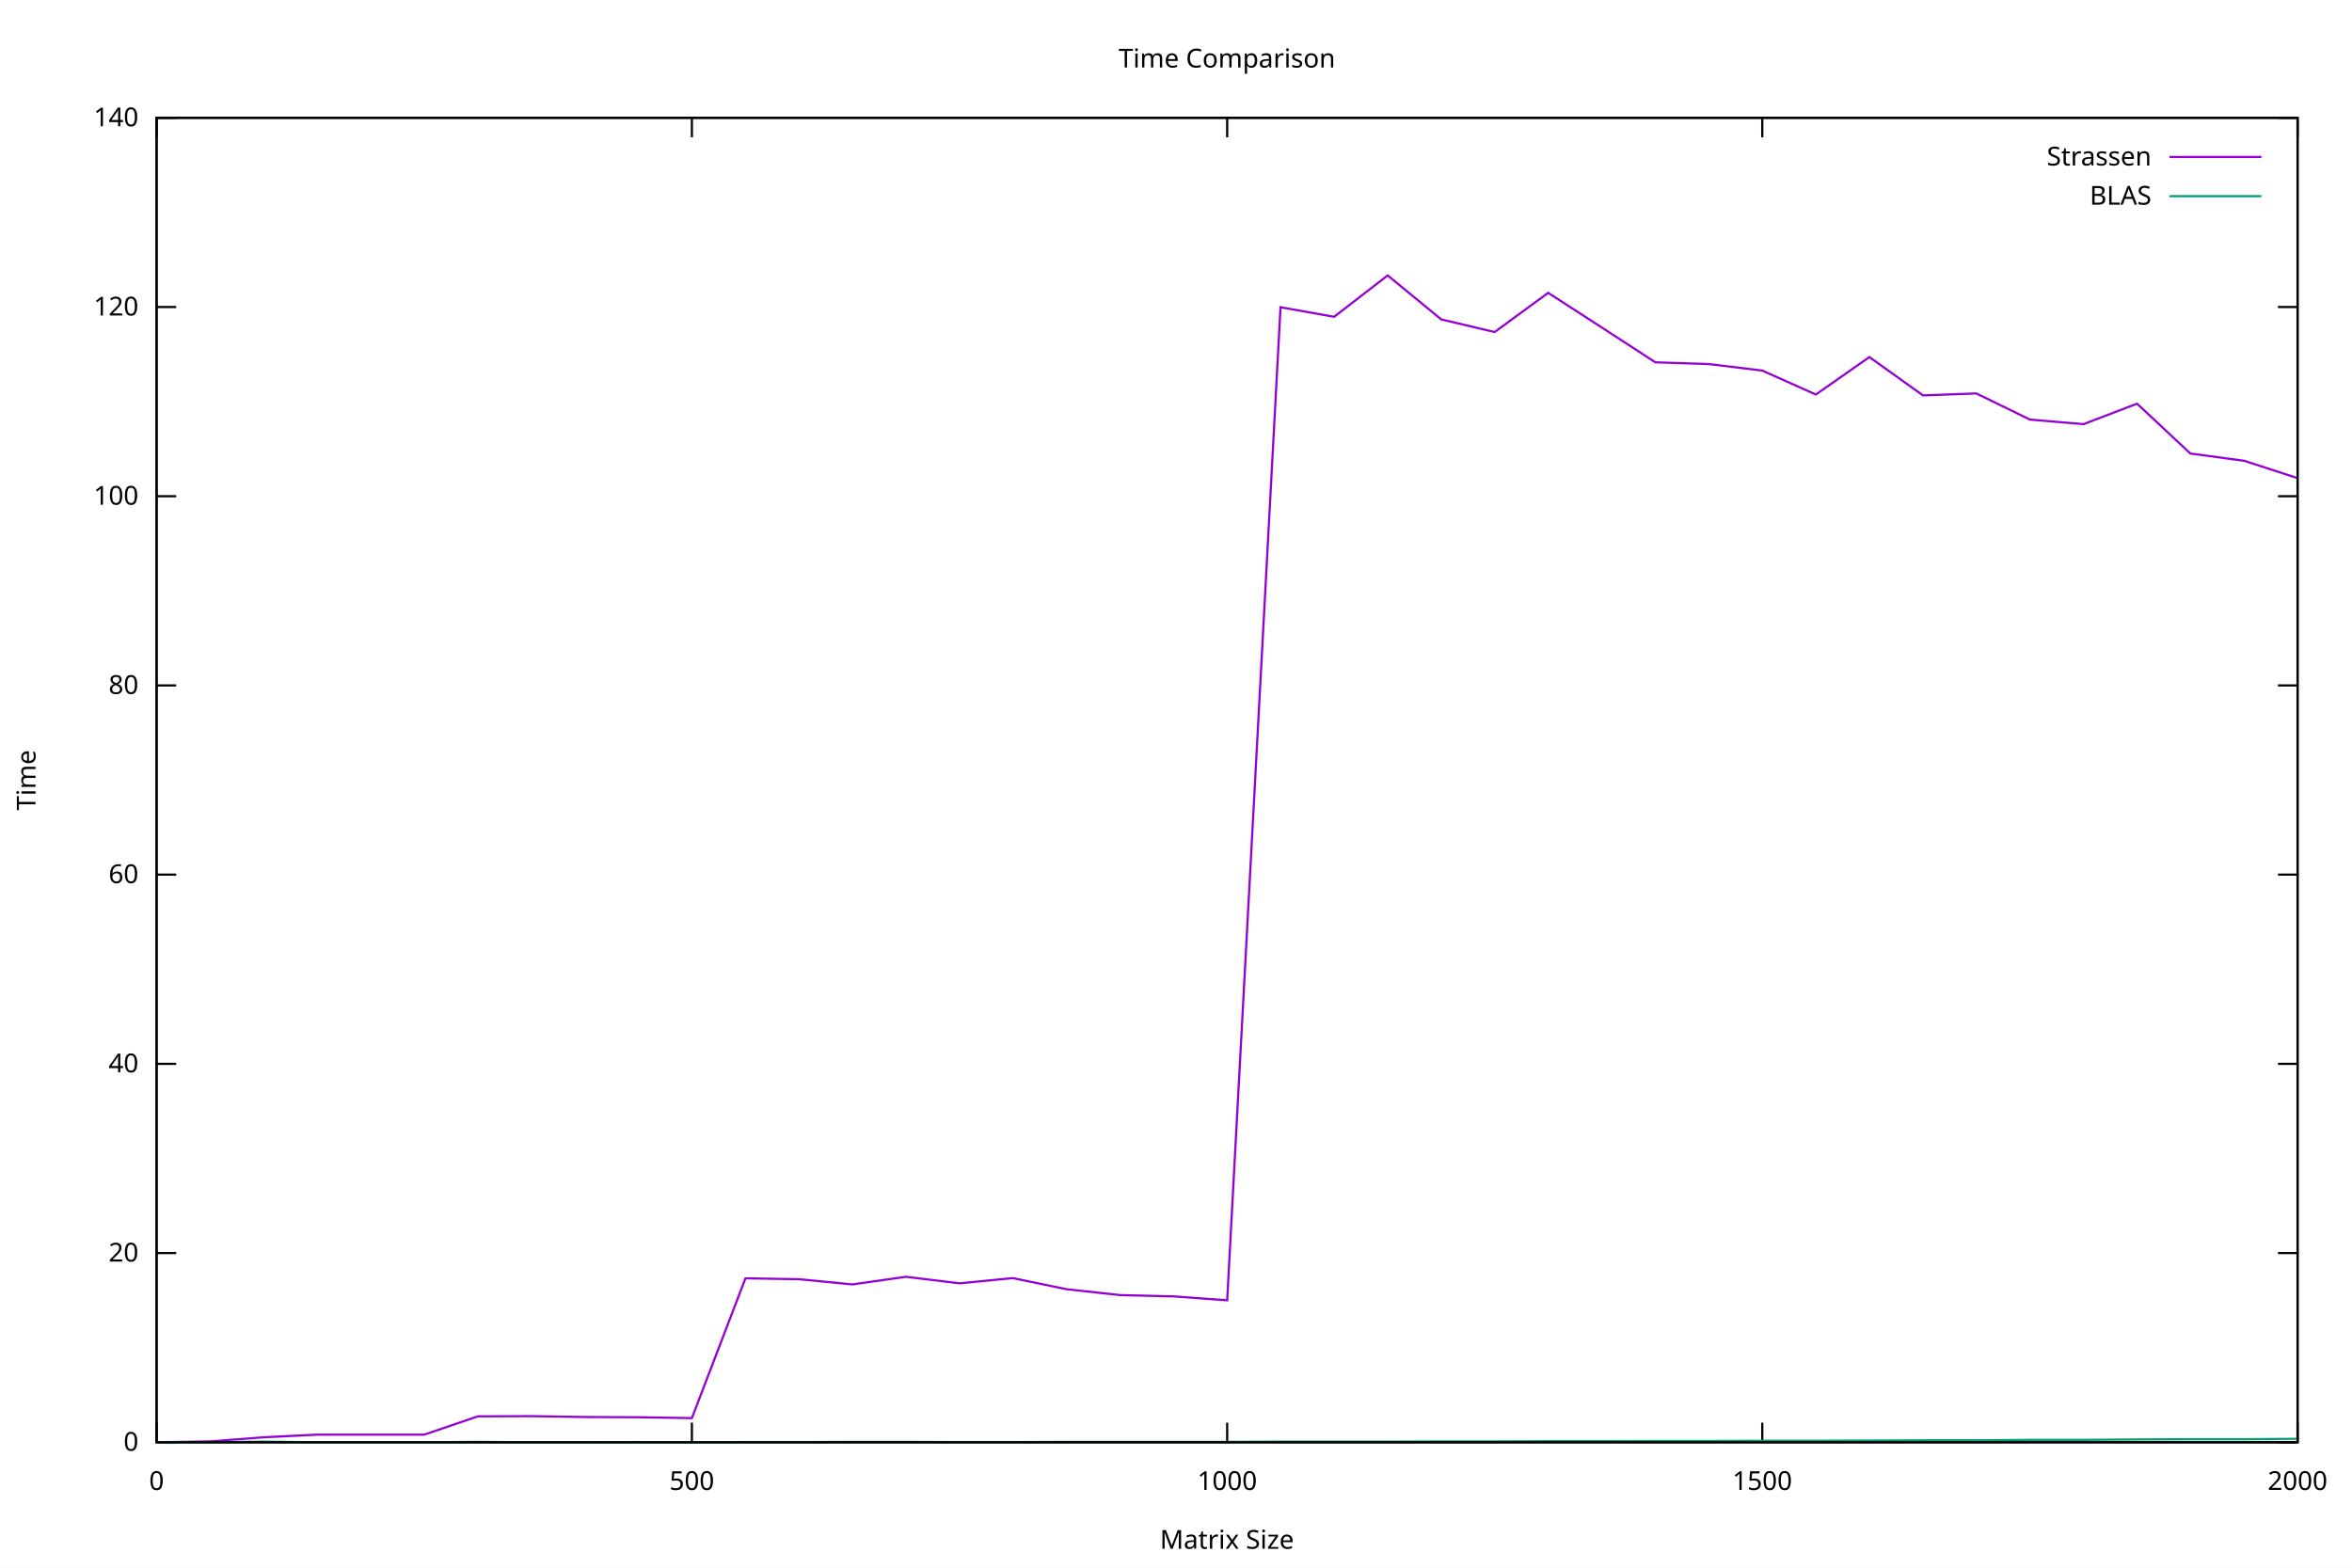
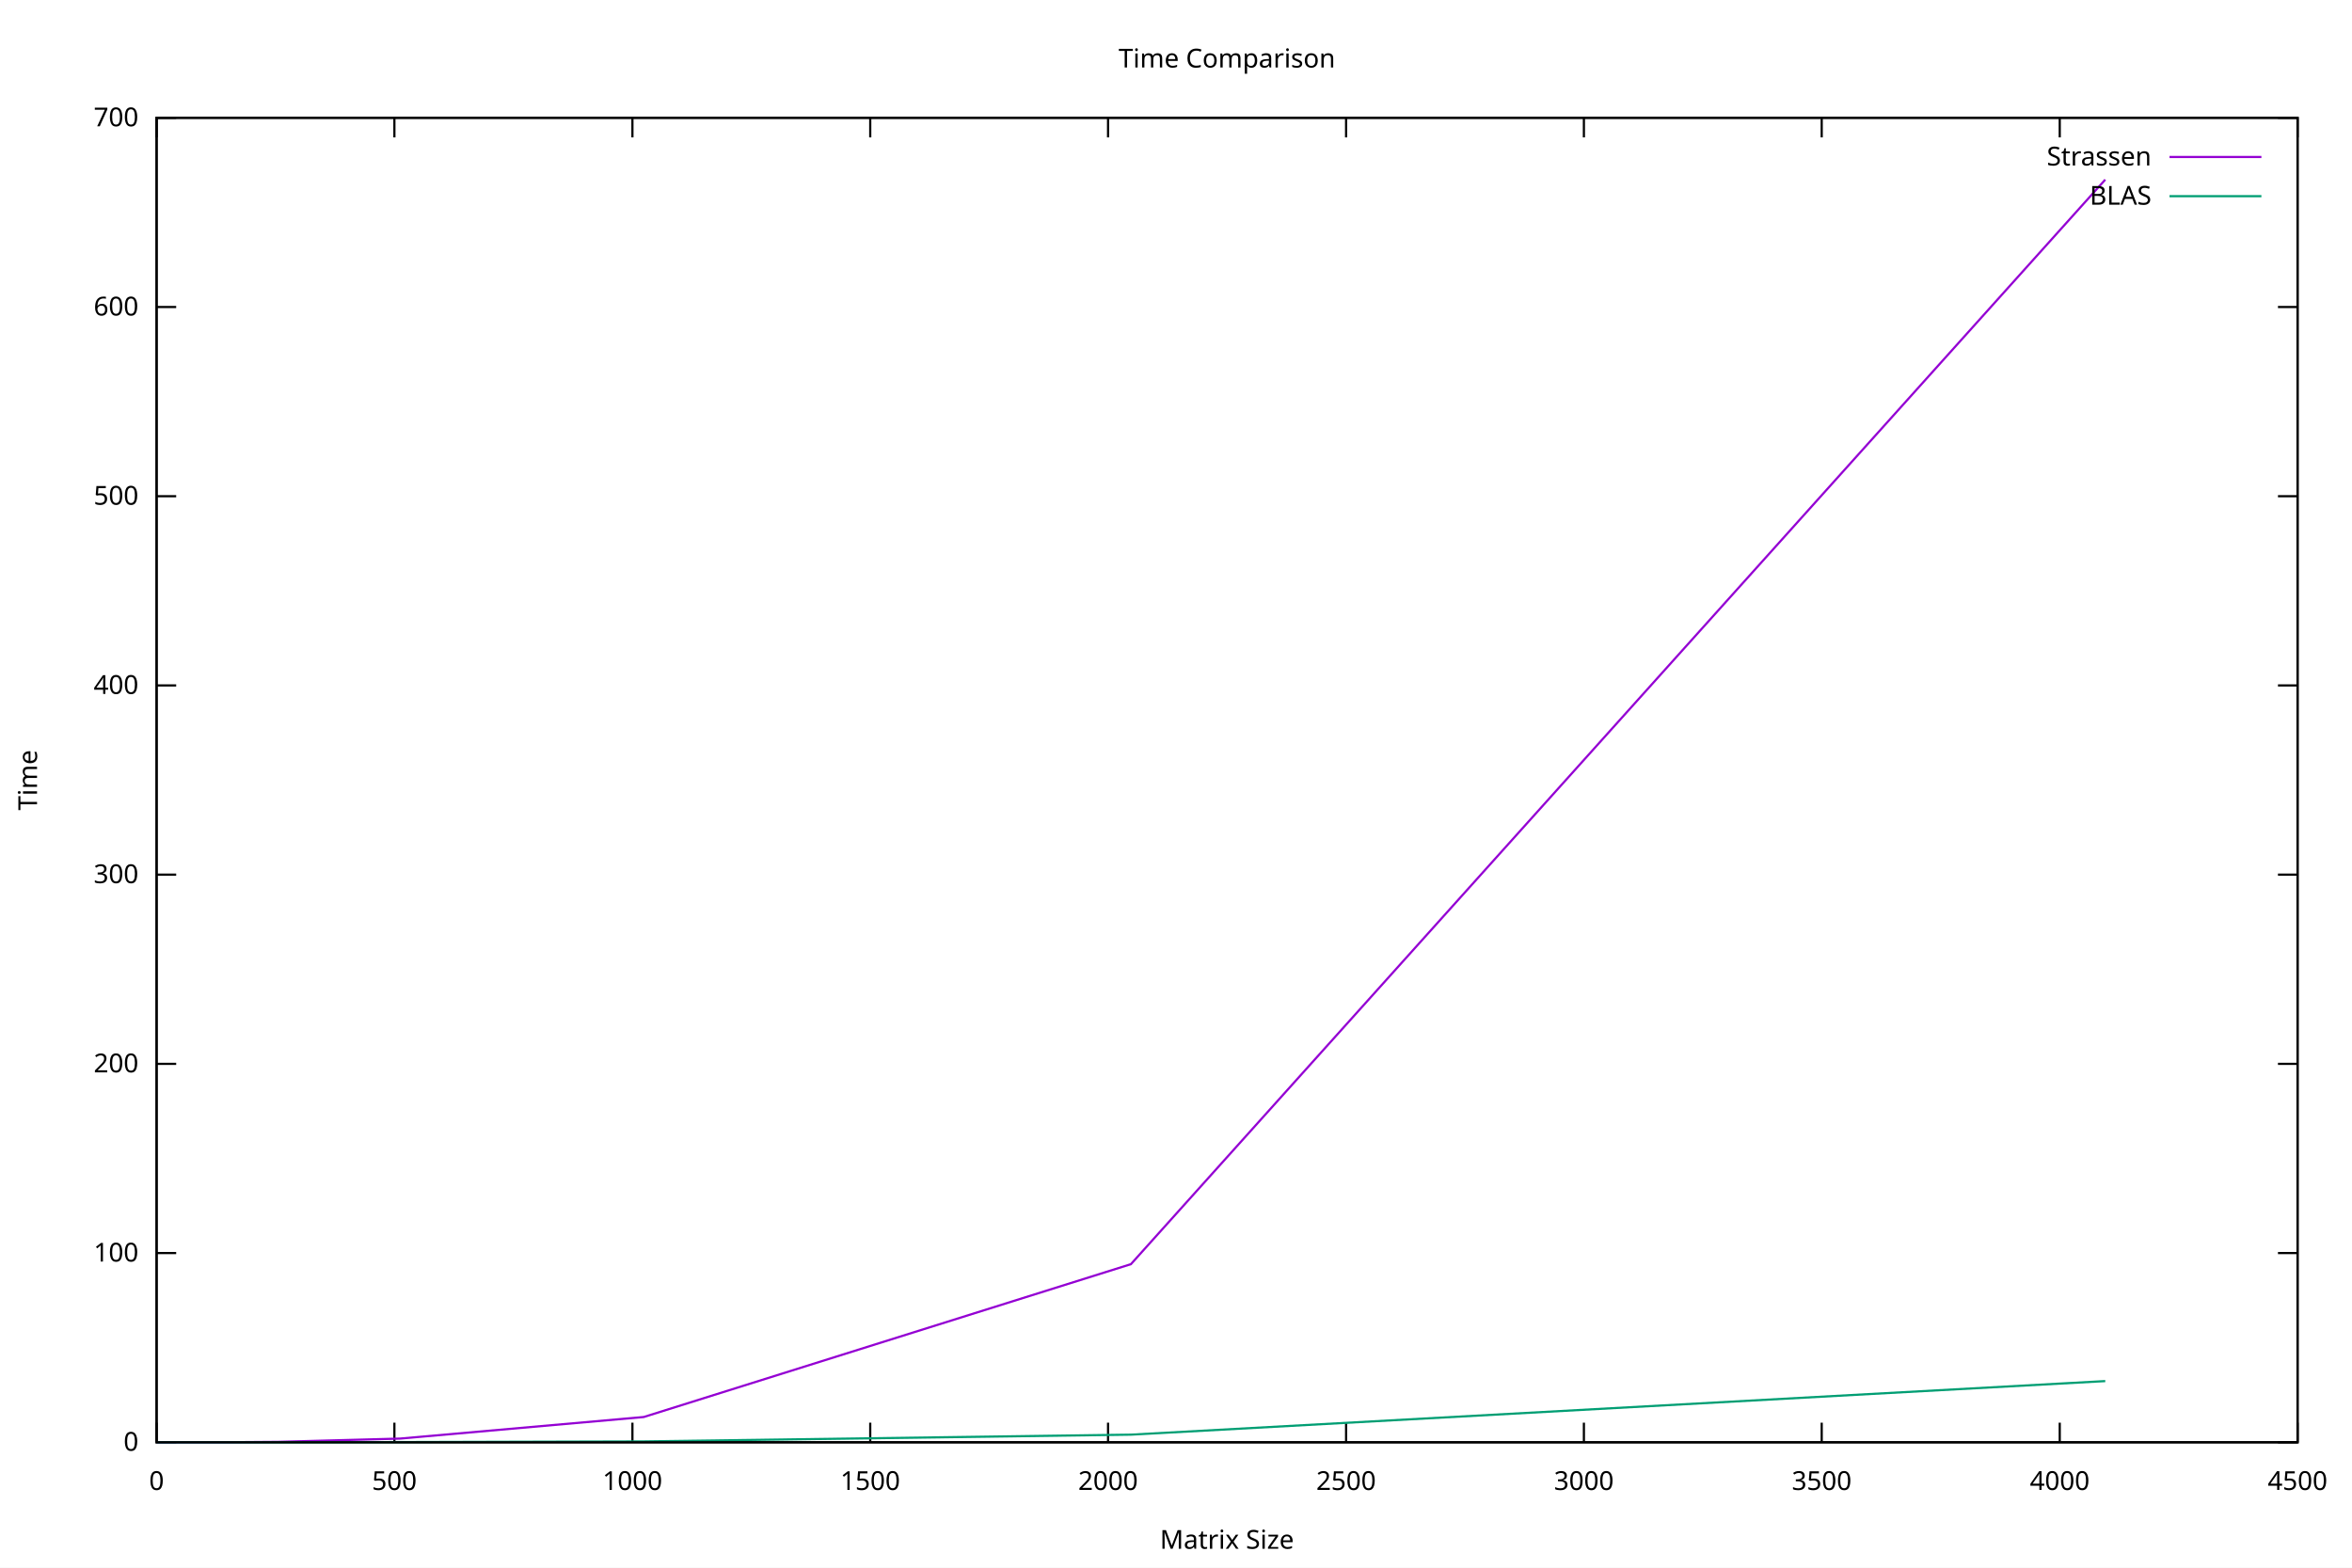
<svg xmlns="http://www.w3.org/2000/svg" xmlns:xlink="http://www.w3.org/1999/xlink" width="1080" height="720" viewBox="0 0 1080 720">
  <g id="gnuplot_canvas">
    <rect x="0" y="0" width="1080" height="720" fill="#ffffff" />
    <defs>
      <circle id="gpDot" r="0.5" stroke-width="0.5" />
      <path id="gpPt0" stroke-width="0.222" stroke="currentColor" d="M-1,0 h2 M0,-1 v2" />
      <path id="gpPt1" stroke-width="0.222" stroke="currentColor" d="M-1,-1 L1,1 M1,-1 L-1,1" />
      <path id="gpPt2" stroke-width="0.222" stroke="currentColor" d="M-1,0 L1,0 M0,-1 L0,1 M-1,-1 L1,1 M-1,1 L1,-1" />
      <rect id="gpPt3" stroke-width="0.222" stroke="currentColor" x="-1" y="-1" width="2" height="2" />
      <rect id="gpPt4" stroke-width="0.222" stroke="currentColor" fill="currentColor" x="-1" y="-1" width="2" height="2" />
      <circle id="gpPt5" stroke-width="0.222" stroke="currentColor" cx="0" cy="0" r="1" />
      <use xlink:href="#gpPt5" id="gpPt6" fill="currentColor" stroke="none" />
      <path id="gpPt7" stroke-width="0.222" stroke="currentColor" d="M0,-1.33 L-1.33,0.67 L1.33,0.67 z" />
      <use xlink:href="#gpPt7" id="gpPt8" fill="currentColor" stroke="none" />
      <use xlink:href="#gpPt7" id="gpPt9" stroke="currentColor" transform="rotate(180)" />
      <use xlink:href="#gpPt9" id="gpPt10" fill="currentColor" stroke="none" />
      <use xlink:href="#gpPt3" id="gpPt11" stroke="currentColor" transform="rotate(45)" />
      <use xlink:href="#gpPt11" id="gpPt12" fill="currentColor" stroke="none" />
      <path id="gpPt13" stroke-width="0.222" stroke="currentColor" d="M0,1.330 L1.265,0.411 L0.782,-1.067 L-0.782,-1.076 L-1.265,0.411 z" />
      <use xlink:href="#gpPt13" id="gpPt14" fill="currentColor" stroke="none" />
      <filter id="textbox" filterUnits="objectBoundingBox" x="0" y="0" height="1" width="1">
        <feFlood flood-color="#FFFFFF" flood-opacity="1" result="bgnd" />
        <feComposite in="SourceGraphic" in2="bgnd" operator="atop" />
      </filter>
      <filter id="greybox" filterUnits="objectBoundingBox" x="0" y="0" height="1" width="1">
        <feFlood flood-color="lightgrey" flood-opacity="1" result="grey" />
        <feComposite in="SourceGraphic" in2="grey" operator="atop" />
      </filter>
    </defs>
    <g fill="none" color="#FFFFFF" stroke="currentColor" stroke-width="1.00" stroke-linecap="butt" stroke-linejoin="miter">
</g>
    <g fill="none" color="black" stroke="currentColor" stroke-width="1.00" stroke-linecap="butt" stroke-linejoin="miter">
      <path stroke="black" d="M71.9,662.4 L80.9,662.4 M1055.0,662.4 L1046.0,662.4  " />
      <g transform="translate(63.6,666.3)" stroke="none" fill="black" font-family="Verdana" font-size="12.00" text-anchor="end">
        <text>
          <tspan font-family="Verdana"> 0</tspan>
        </text>
      </g>
    </g>
    <g fill="none" color="black" stroke="currentColor" stroke-width="1.00" stroke-linecap="butt" stroke-linejoin="miter">
      <path stroke="black" d="M71.9,575.5 L80.9,575.5 M1055.0,575.5 L1046.0,575.5  " />
      <g transform="translate(63.6,579.4)" stroke="none" fill="black" font-family="Verdana" font-size="12.00" text-anchor="end">
        <text>
-           <tspan font-family="Verdana"> 20</tspan>
+           <tspan font-family="Verdana"> 100</tspan>
        </text>
      </g>
    </g>
    <g fill="none" color="black" stroke="currentColor" stroke-width="1.00" stroke-linecap="butt" stroke-linejoin="miter">
      <path stroke="black" d="M71.9,488.6 L80.9,488.6 M1055.0,488.6 L1046.0,488.6  " />
      <g transform="translate(63.6,492.5)" stroke="none" fill="black" font-family="Verdana" font-size="12.00" text-anchor="end">
        <text>
-           <tspan font-family="Verdana"> 40</tspan>
+           <tspan font-family="Verdana"> 200</tspan>
        </text>
      </g>
    </g>
    <g fill="none" color="black" stroke="currentColor" stroke-width="1.00" stroke-linecap="butt" stroke-linejoin="miter">
      <path stroke="black" d="M71.9,401.7 L80.9,401.7 M1055.0,401.7 L1046.0,401.7  " />
      <g transform="translate(63.6,405.6)" stroke="none" fill="black" font-family="Verdana" font-size="12.00" text-anchor="end">
        <text>
-           <tspan font-family="Verdana"> 60</tspan>
+           <tspan font-family="Verdana"> 300</tspan>
        </text>
      </g>
    </g>
    <g fill="none" color="black" stroke="currentColor" stroke-width="1.00" stroke-linecap="butt" stroke-linejoin="miter">
      <path stroke="black" d="M71.9,314.8 L80.9,314.8 M1055.0,314.8 L1046.0,314.8  " />
      <g transform="translate(63.6,318.7)" stroke="none" fill="black" font-family="Verdana" font-size="12.00" text-anchor="end">
        <text>
-           <tspan font-family="Verdana"> 80</tspan>
+           <tspan font-family="Verdana"> 400</tspan>
        </text>
      </g>
    </g>
    <g fill="none" color="black" stroke="currentColor" stroke-width="1.00" stroke-linecap="butt" stroke-linejoin="miter">
      <path stroke="black" d="M71.9,227.9 L80.9,227.9 M1055.0,227.9 L1046.0,227.9  " />
      <g transform="translate(63.6,231.8)" stroke="none" fill="black" font-family="Verdana" font-size="12.00" text-anchor="end">
        <text>
-           <tspan font-family="Verdana"> 100</tspan>
+           <tspan font-family="Verdana"> 500</tspan>
        </text>
      </g>
    </g>
    <g fill="none" color="black" stroke="currentColor" stroke-width="1.00" stroke-linecap="butt" stroke-linejoin="miter">
      <path stroke="black" d="M71.9,141.0 L80.9,141.0 M1055.0,141.0 L1046.0,141.0  " />
      <g transform="translate(63.6,144.9)" stroke="none" fill="black" font-family="Verdana" font-size="12.00" text-anchor="end">
        <text>
-           <tspan font-family="Verdana"> 120</tspan>
+           <tspan font-family="Verdana"> 600</tspan>
        </text>
      </g>
    </g>
    <g fill="none" color="black" stroke="currentColor" stroke-width="1.00" stroke-linecap="butt" stroke-linejoin="miter">
      <path stroke="black" d="M71.9,54.1 L80.9,54.1 M1055.0,54.1 L1046.0,54.1  " />
      <g transform="translate(63.6,58.0)" stroke="none" fill="black" font-family="Verdana" font-size="12.00" text-anchor="end">
        <text>
-           <tspan font-family="Verdana"> 140</tspan>
+           <tspan font-family="Verdana"> 700</tspan>
        </text>
      </g>
    </g>
    <g fill="none" color="black" stroke="currentColor" stroke-width="1.00" stroke-linecap="butt" stroke-linejoin="miter">
      <path stroke="black" d="M71.9,662.4 L71.9,653.4 M71.9,54.1 L71.9,63.1  " />
      <g transform="translate(71.9,684.3)" stroke="none" fill="black" font-family="Verdana" font-size="12.00" text-anchor="middle">
        <text>
          <tspan font-family="Verdana"> 0</tspan>
        </text>
      </g>
    </g>
    <g fill="none" color="black" stroke="currentColor" stroke-width="1.00" stroke-linecap="butt" stroke-linejoin="miter">
-       <path stroke="black" d="M317.7,662.4 L317.7,653.4 M317.7,54.1 L317.7,63.1  " />
-       <g transform="translate(317.7,684.3)" stroke="none" fill="black" font-family="Verdana" font-size="12.00" text-anchor="middle">
+       <path stroke="black" d="M181.1,662.4 L181.1,653.4 M181.1,54.1 L181.1,63.1  " />
+       <g transform="translate(181.1,684.3)" stroke="none" fill="black" font-family="Verdana" font-size="12.00" text-anchor="middle">
        <text>
          <tspan font-family="Verdana"> 500</tspan>
        </text>
      </g>
    </g>
    <g fill="none" color="black" stroke="currentColor" stroke-width="1.00" stroke-linecap="butt" stroke-linejoin="miter">
-       <path stroke="black" d="M563.5,662.4 L563.5,653.4 M563.5,54.1 L563.5,63.1  " />
-       <g transform="translate(563.5,684.3)" stroke="none" fill="black" font-family="Verdana" font-size="12.00" text-anchor="middle">
+       <path stroke="black" d="M290.4,662.4 L290.4,653.4 M290.4,54.1 L290.4,63.1  " />
+       <g transform="translate(290.4,684.3)" stroke="none" fill="black" font-family="Verdana" font-size="12.00" text-anchor="middle">
        <text>
          <tspan font-family="Verdana"> 1000</tspan>
        </text>
      </g>
    </g>
    <g fill="none" color="black" stroke="currentColor" stroke-width="1.00" stroke-linecap="butt" stroke-linejoin="miter">
-       <path stroke="black" d="M809.2,662.4 L809.2,653.4 M809.2,54.1 L809.2,63.1  " />
-       <g transform="translate(809.2,684.3)" stroke="none" fill="black" font-family="Verdana" font-size="12.00" text-anchor="middle">
+       <path stroke="black" d="M399.6,662.4 L399.6,653.4 M399.6,54.1 L399.6,63.1  " />
+       <g transform="translate(399.6,684.3)" stroke="none" fill="black" font-family="Verdana" font-size="12.00" text-anchor="middle">
        <text>
          <tspan font-family="Verdana"> 1500</tspan>
+         </text>
+       </g>
+     </g>
+     <g fill="none" color="black" stroke="currentColor" stroke-width="1.00" stroke-linecap="butt" stroke-linejoin="miter">
+       <path stroke="black" d="M508.8,662.4 L508.8,653.4 M508.8,54.1 L508.8,63.1  " />
+       <g transform="translate(508.8,684.3)" stroke="none" fill="black" font-family="Verdana" font-size="12.00" text-anchor="middle">
+         <text>
+           <tspan font-family="Verdana"> 2000</tspan>
+         </text>
+       </g>
+     </g>
+     <g fill="none" color="black" stroke="currentColor" stroke-width="1.00" stroke-linecap="butt" stroke-linejoin="miter">
+       <path stroke="black" d="M618.1,662.4 L618.1,653.4 M618.1,54.1 L618.1,63.1  " />
+       <g transform="translate(618.1,684.3)" stroke="none" fill="black" font-family="Verdana" font-size="12.00" text-anchor="middle">
+         <text>
+           <tspan font-family="Verdana"> 2500</tspan>
+         </text>
+       </g>
+     </g>
+     <g fill="none" color="black" stroke="currentColor" stroke-width="1.00" stroke-linecap="butt" stroke-linejoin="miter">
+       <path stroke="black" d="M727.3,662.4 L727.3,653.4 M727.3,54.1 L727.3,63.1  " />
+       <g transform="translate(727.3,684.3)" stroke="none" fill="black" font-family="Verdana" font-size="12.00" text-anchor="middle">
+         <text>
+           <tspan font-family="Verdana"> 3000</tspan>
+         </text>
+       </g>
+     </g>
+     <g fill="none" color="black" stroke="currentColor" stroke-width="1.00" stroke-linecap="butt" stroke-linejoin="miter">
+       <path stroke="black" d="M836.5,662.4 L836.5,653.4 M836.5,54.1 L836.5,63.1  " />
+       <g transform="translate(836.5,684.3)" stroke="none" fill="black" font-family="Verdana" font-size="12.00" text-anchor="middle">
+         <text>
+           <tspan font-family="Verdana"> 3500</tspan>
+         </text>
+       </g>
+     </g>
+     <g fill="none" color="black" stroke="currentColor" stroke-width="1.00" stroke-linecap="butt" stroke-linejoin="miter">
+       <path stroke="black" d="M945.8,662.4 L945.8,653.4 M945.8,54.1 L945.8,63.1  " />
+       <g transform="translate(945.8,684.3)" stroke="none" fill="black" font-family="Verdana" font-size="12.00" text-anchor="middle">
+         <text>
+           <tspan font-family="Verdana"> 4000</tspan>
        </text>
      </g>
    </g>
    <g fill="none" color="black" stroke="currentColor" stroke-width="1.00" stroke-linecap="butt" stroke-linejoin="miter">
      <path stroke="black" d="M1055.0,662.4 L1055.0,653.4 M1055.0,54.1 L1055.0,63.1  " />
      <g transform="translate(1055.0,684.3)" stroke="none" fill="black" font-family="Verdana" font-size="12.00" text-anchor="middle">
        <text>
-           <tspan font-family="Verdana"> 2000</tspan>
+           <tspan font-family="Verdana"> 4500</tspan>
        </text>
      </g>
    </g>
    <g fill="none" color="black" stroke="currentColor" stroke-width="1.00" stroke-linecap="butt" stroke-linejoin="miter">
</g>
    <g fill="none" color="black" stroke="currentColor" stroke-width="1.00" stroke-linecap="butt" stroke-linejoin="miter">
      <path stroke="black" d="M71.9,54.1 L71.9,662.4 L1055.0,662.4 L1055.0,54.1 L71.9,54.1 Z  " />
    </g>
    <g fill="none" color="black" stroke="currentColor" stroke-width="1.00" stroke-linecap="butt" stroke-linejoin="miter">
-       <g transform="translate(16.3,358.3) rotate(270)" stroke="none" fill="black" font-family="Verdana" font-size="12.00" text-anchor="middle">
+       <g transform="translate(17.0,358.3) rotate(270)" stroke="none" fill="black" font-family="Verdana" font-size="12.00" text-anchor="middle">
        <text>
          <tspan font-family="Verdana">Time</tspan>
        </text>
      </g>
    </g>
    <g fill="none" color="black" stroke="currentColor" stroke-width="1.00" stroke-linecap="butt" stroke-linejoin="miter">
      <g transform="translate(563.4,711.3)" stroke="none" fill="black" font-family="Verdana" font-size="12.00" text-anchor="middle">
        <text>
          <tspan font-family="Verdana">Matrix Size</tspan>
        </text>
      </g>
    </g>
    <g fill="none" color="black" stroke="currentColor" stroke-width="1.00" stroke-linecap="butt" stroke-linejoin="miter">
      <g transform="translate(563.4,31.0)" stroke="none" fill="black" font-family="Verdana" font-size="12.00" text-anchor="middle">
        <text>
          <tspan font-family="Verdana">Time Comparison</tspan>
        </text>
      </g>
    </g>
    <g id="gnuplot_plot_1">
      <g fill="none" color="black" stroke="currentColor" stroke-width="1.00" stroke-linecap="butt" stroke-linejoin="miter">
        <g transform="translate(987.9,76.0)" stroke="none" fill="black" font-family="Verdana" font-size="12.00" text-anchor="end">
          <text>
            <tspan font-family="Verdana">Strassen</tspan>
          </text>
        </g>
      </g>
      <g fill="none" color="black" stroke="currentColor" stroke-width="1.00" stroke-linecap="butt" stroke-linejoin="miter">
-         <path stroke="rgb(148,   0, 211)" d="M996.2,72.1 L1038.4,72.1 M71.9,662.4 L96.5,662.0 L121.1,660.1 L145.6,658.9 L170.2,658.9 L194.8,658.9   L219.4,650.5 L243.9,650.4 L268.5,650.8 L293.1,650.9 L317.7,651.3 L342.3,587.1 L366.8,587.5 L391.4,589.9   L416.0,586.4 L440.6,589.4 L465.1,587.0 L489.7,592.1 L514.3,594.8 L538.9,595.4 L563.5,597.2 L588.0,141.1   L612.6,145.5 L637.2,126.5 L661.8,146.7 L686.3,152.5 L710.9,134.5 L735.5,150.4 L760.1,166.4 L784.6,167.2   L809.2,170.2 L833.8,181.2 L858.4,164.0 L883.0,181.6 L907.5,180.7 L932.1,192.7 L956.7,194.8 L981.3,185.4   L1005.8,208.3 L1030.4,211.6 L1055.0,219.6  " />
+         <path stroke="rgb(148,   0, 211)" d="M996.2,72.1 L1038.4,72.1 M72.1,662.4 L72.3,662.4 L72.8,662.4 L73.6,662.4 L75.4,662.4 L78.9,662.4   L85.9,662.4 L99.9,662.4 L127.8,662.2 L183.8,660.7 L295.6,650.8 L519.3,580.6 L966.7,82.5  " />
      </g>
    </g>
    <g id="gnuplot_plot_2">
      <g fill="none" color="black" stroke="currentColor" stroke-width="1.00" stroke-linecap="butt" stroke-linejoin="miter">
        <g transform="translate(987.9,94.0)" stroke="none" fill="black" font-family="Verdana" font-size="12.00" text-anchor="end">
          <text>
            <tspan font-family="Verdana">BLAS</tspan>
          </text>
        </g>
      </g>
      <g fill="none" color="black" stroke="currentColor" stroke-width="1.00" stroke-linecap="butt" stroke-linejoin="miter">
-         <path stroke="rgb(  0, 158, 115)" d="M996.2,90.1 L1038.4,90.1 M71.9,662.4 L96.5,662.4 L121.1,662.1 L145.6,662.4 L170.2,662.4 L194.8,662.4   L219.4,662.2 L243.9,662.4 L268.5,662.4 L293.1,662.3 L317.7,662.4 L342.3,662.3 L366.8,662.3 L391.4,662.2   L416.0,662.2 L440.6,662.3 L465.1,662.3 L489.7,662.2 L514.3,662.2 L538.9,662.2 L563.5,662.2 L588.0,662.1   L612.6,662.1 L637.2,662.1 L661.8,662.0 L686.3,662.0 L710.9,661.9 L735.5,661.9 L760.1,661.8 L784.6,661.8   L809.2,661.7 L833.8,661.7 L858.4,661.6 L883.0,661.5 L907.5,661.5 L932.1,661.3 L956.7,661.3 L981.3,661.1   L1005.8,661.0 L1030.4,661.0 L1055.0,660.8  " />
+         <path stroke="rgb(  0, 158, 115)" d="M996.2,90.1 L1038.4,90.1 M72.1,662.4 L72.3,662.4 L72.8,662.4 L73.6,662.4 L75.4,662.4 L78.9,662.4   L85.9,662.4 L99.9,662.4 L127.8,662.4 L183.8,662.3 L295.6,662.0 L519.3,658.9 L966.7,634.3  " />
      </g>
    </g>
    <g fill="none" color="#FFFFFF" stroke="rgb(  0, 158, 115)" stroke-width="2.00" stroke-linecap="butt" stroke-linejoin="miter">
</g>
    <g fill="none" color="black" stroke="currentColor" stroke-width="2.00" stroke-linecap="butt" stroke-linejoin="miter">
</g>
    <g fill="none" color="black" stroke="black" stroke-width="1.00" stroke-linecap="butt" stroke-linejoin="miter">
</g>
    <g fill="none" color="black" stroke="currentColor" stroke-width="1.00" stroke-linecap="butt" stroke-linejoin="miter">
      <path stroke="black" d="M71.9,54.1 L71.9,662.4 L1055.0,662.4 L1055.0,54.1 L71.9,54.1 Z  " />
    </g>
    <g fill="none" color="black" stroke="currentColor" stroke-width="1.00" stroke-linecap="butt" stroke-linejoin="miter">
</g>
  </g>
</svg>
